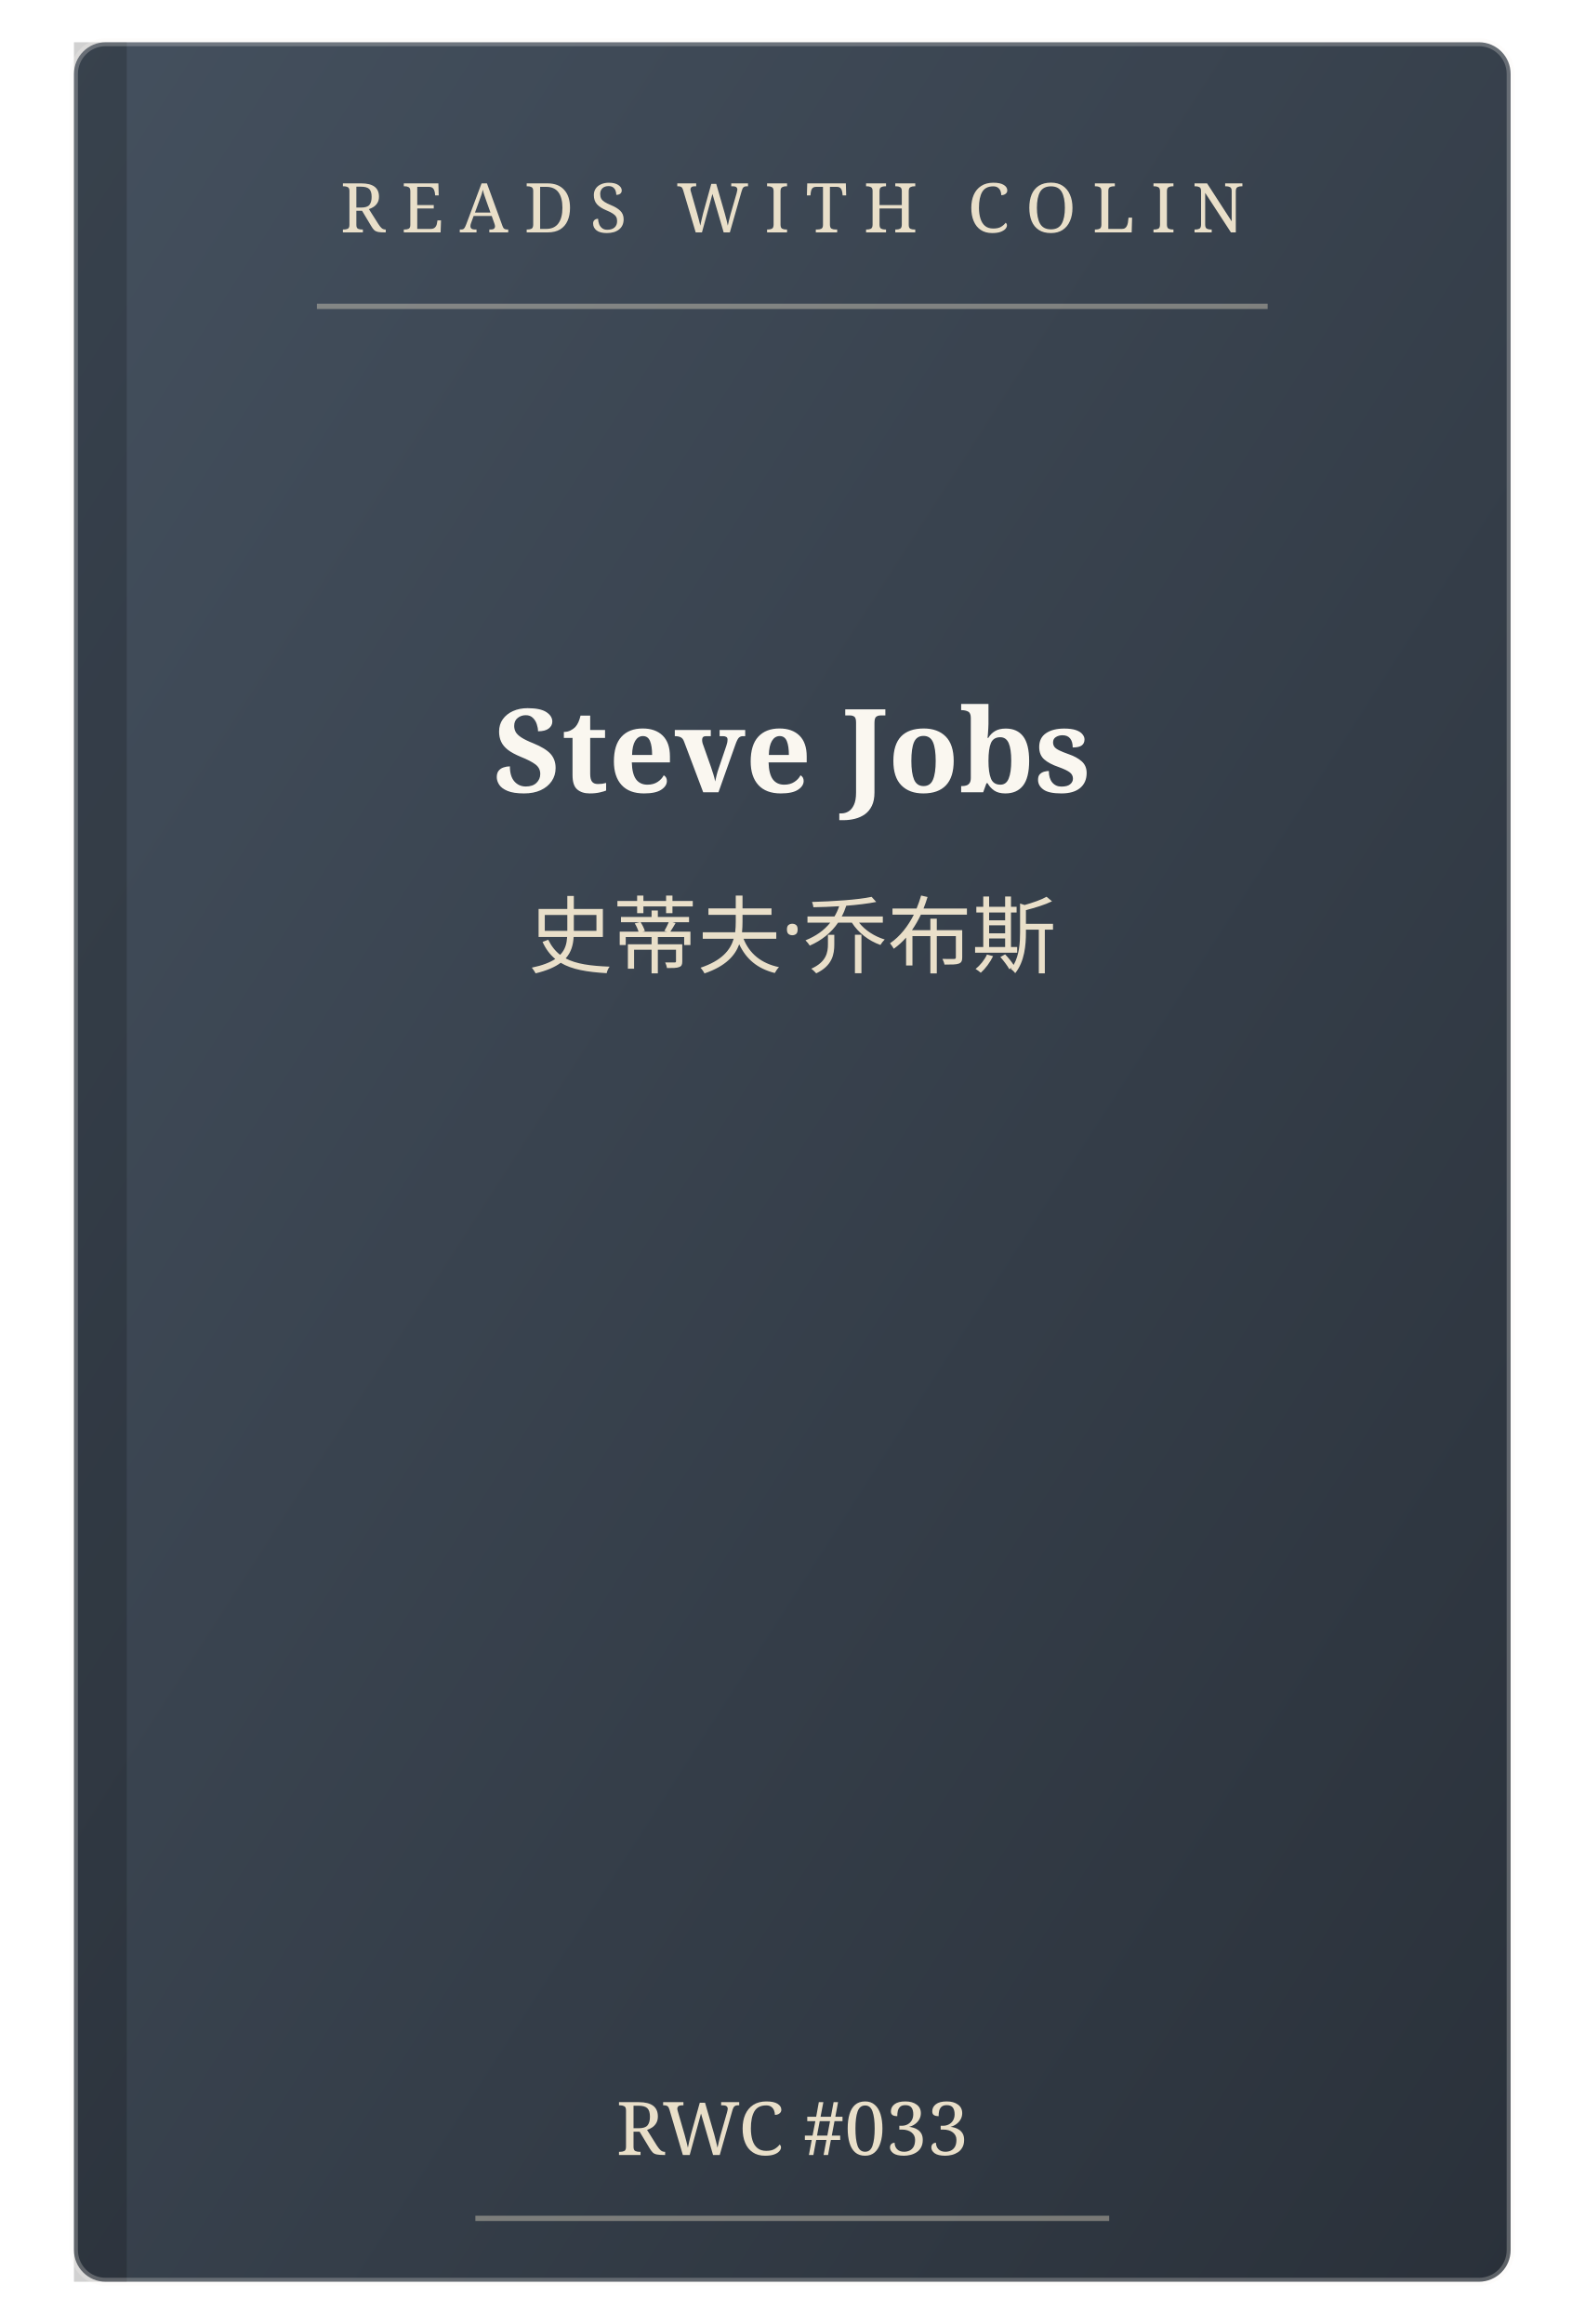
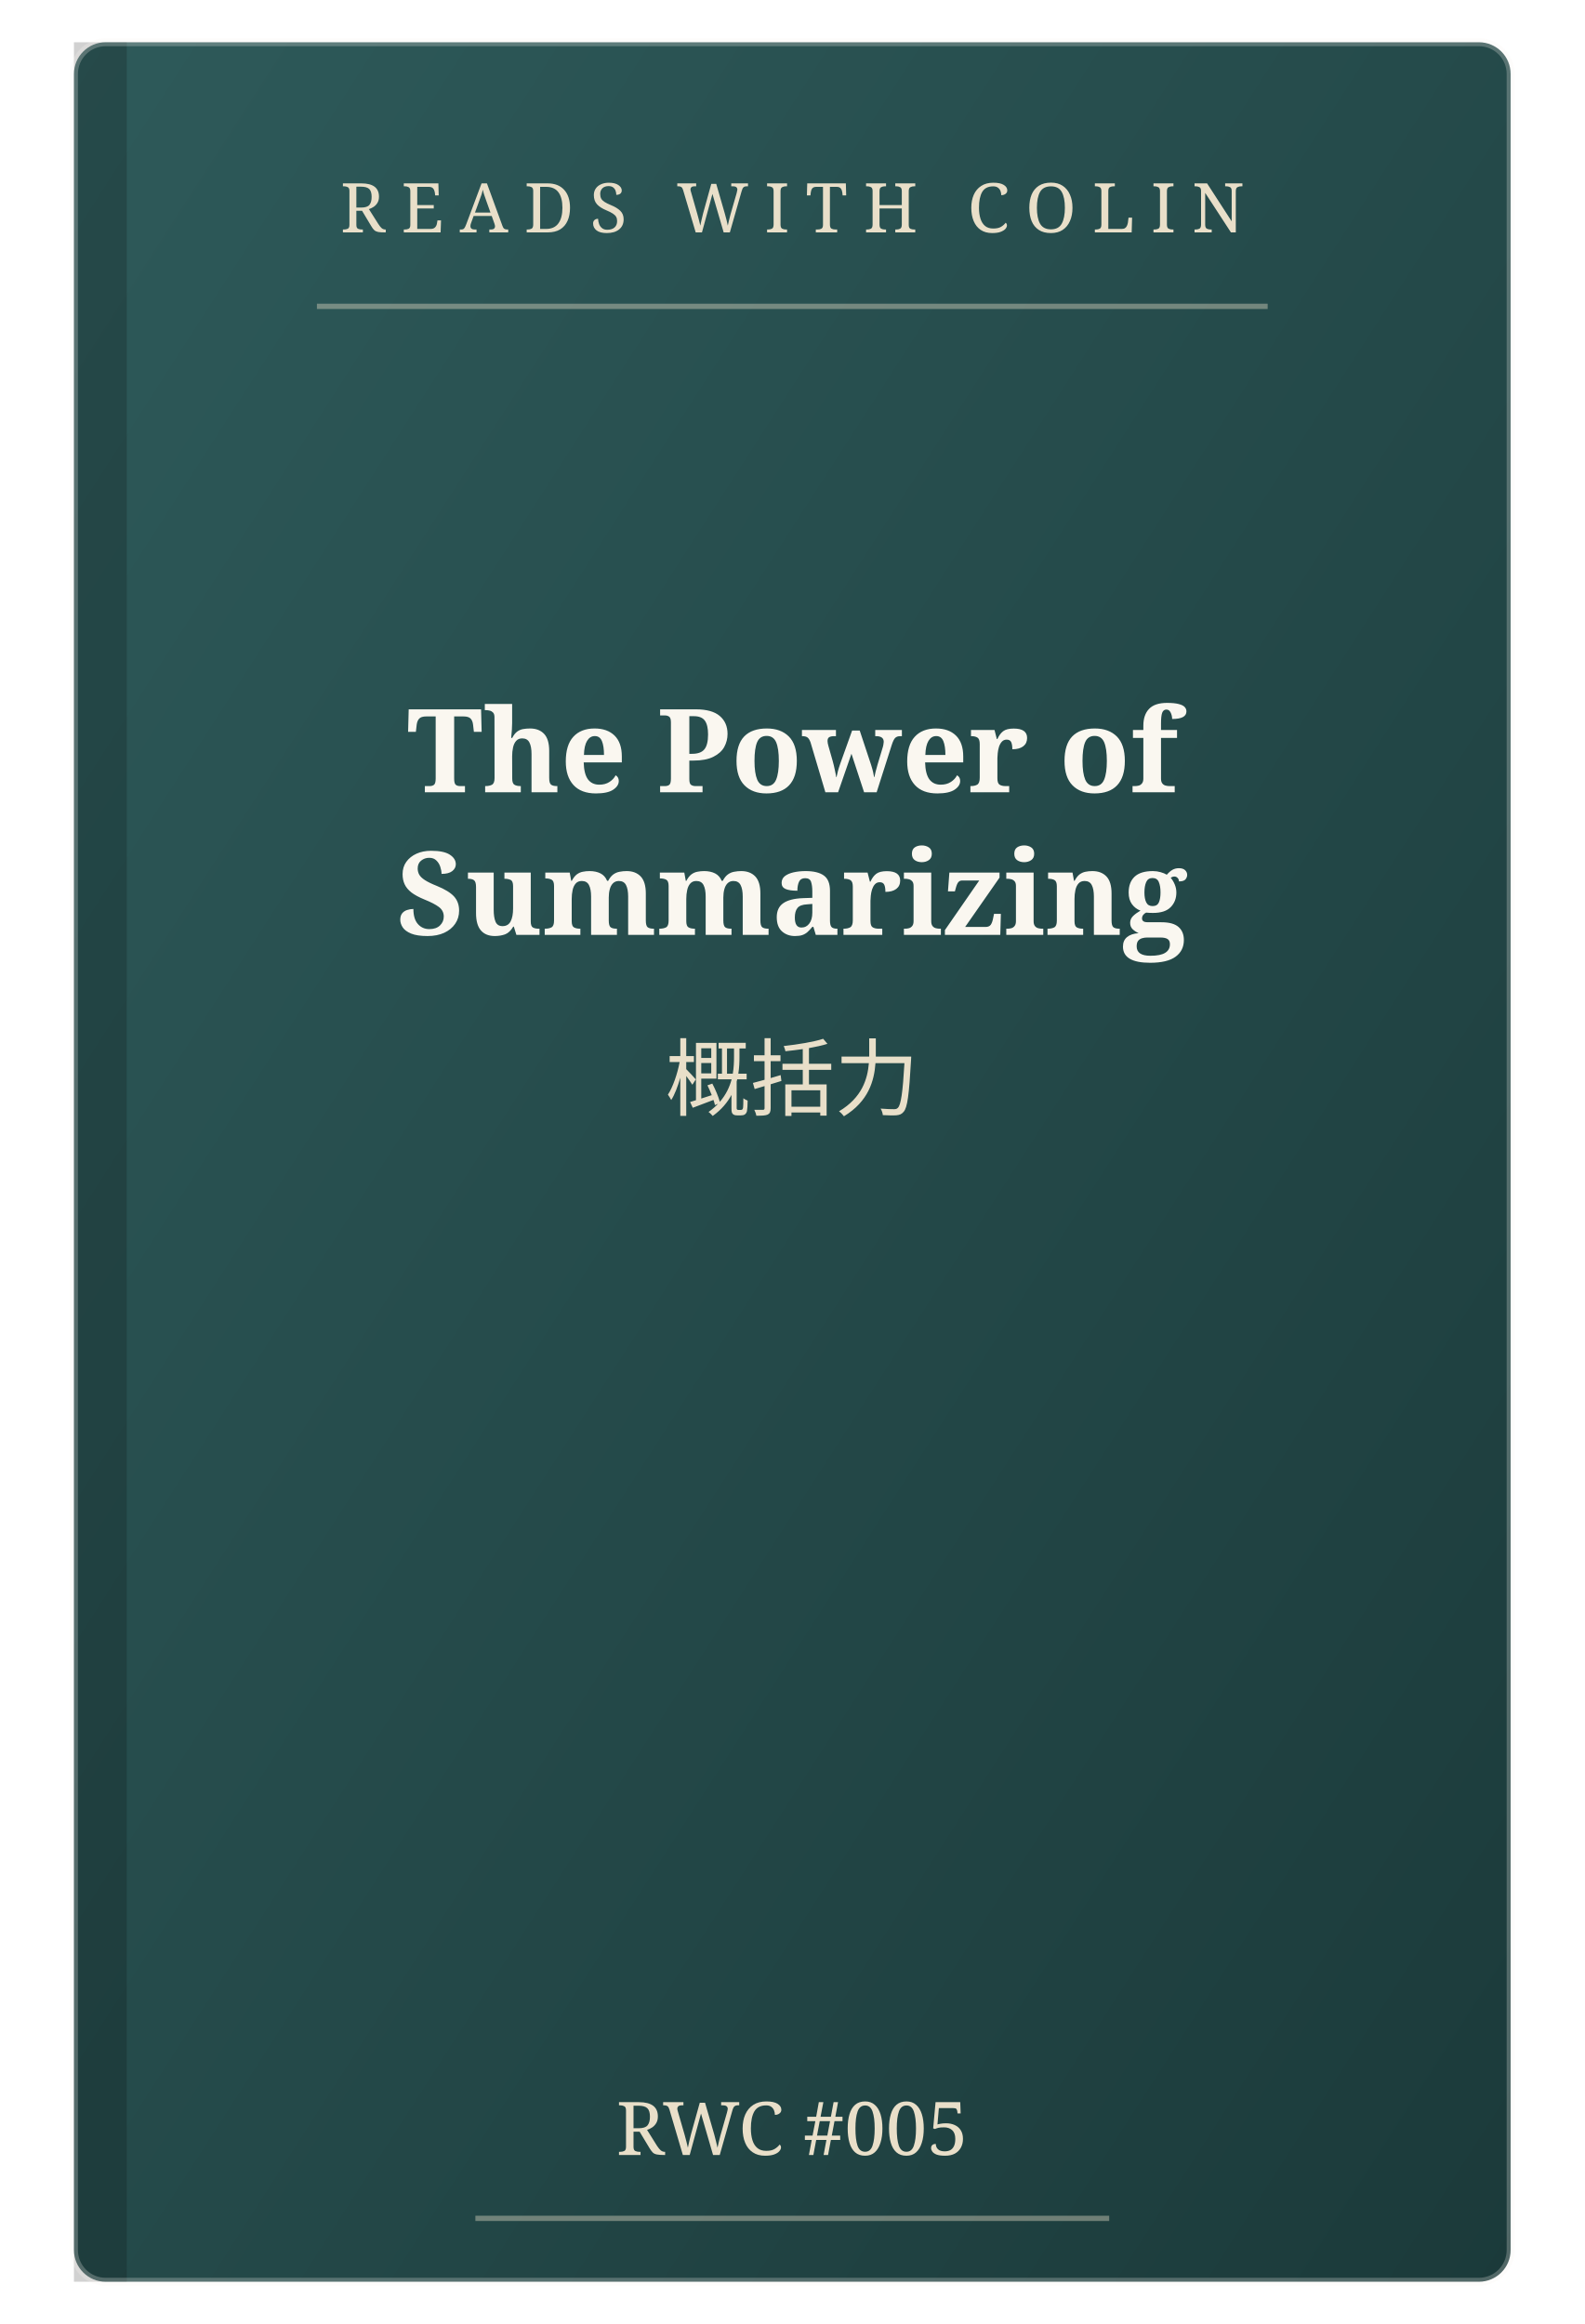
<svg xmlns="http://www.w3.org/2000/svg" viewBox="0 0 300 440" width="300" height="440">
  <defs>
    <linearGradient id="g" x1="0" y1="0" x2="1" y2="1">
-       <stop offset="0" stop-color="#44505E" />
-       <stop offset="1" stop-color="#2A313A" />
+       <stop offset="0" stop-color="#2E5A5A" />
+       <stop offset="1" stop-color="#1B3A3A" />
    </linearGradient>
  </defs>
  <rect x="14" y="8" width="272" height="424" rx="6" fill="url(#g)" />
  <rect x="14" y="8" width="10" height="424" fill="#000" opacity="0.18" />
  <rect x="14" y="8" width="272" height="424" rx="6" fill="none" stroke="#FAF7F0" stroke-opacity="0.25" stroke-width="1.5" />
  <text x="150" y="44" text-anchor="middle" font-family="Georgia, serif" font-size="13" letter-spacing="3" fill="#E9DFC9">READS WITH COLIN</text>
  <line x1="60" y1="58" x2="240" y2="58" stroke="#E9DFC9" stroke-opacity="0.4" stroke-width="1" />
-   <text x="150" y="408" text-anchor="middle" font-family="Georgia, serif" font-size="14" fill="#E9DFC9">RWC #033</text>
+   <text x="150" y="408" text-anchor="middle" font-family="Georgia, serif" font-size="14" fill="#E9DFC9">RWC #005</text>
  <line x1="90" y1="420" x2="210" y2="420" stroke="#E9DFC9" stroke-opacity="0.4" stroke-width="1" />
-   <text x="150" y="150" text-anchor="middle" font-family="Georgia, serif" font-size="22" font-weight="700" fill="#FAF7F0">Steve Jobs</text>
-   <text x="150" y="183" text-anchor="middle" font-family="'Songti SC', serif" font-size="16" fill="#E9DFC9">史蒂夫·乔布斯</text>
+   <text x="150" y="150" text-anchor="middle" font-family="Georgia, serif" font-size="22" font-weight="700" fill="#FAF7F0">The Power of</text>
+   <text x="150" y="177" text-anchor="middle" font-family="Georgia, serif" font-size="22" font-weight="700" fill="#FAF7F0">Summarizing</text>
+   <text x="150" y="210" text-anchor="middle" font-family="'Songti SC', serif" font-size="16" fill="#E9DFC9">概括力</text>
</svg>
